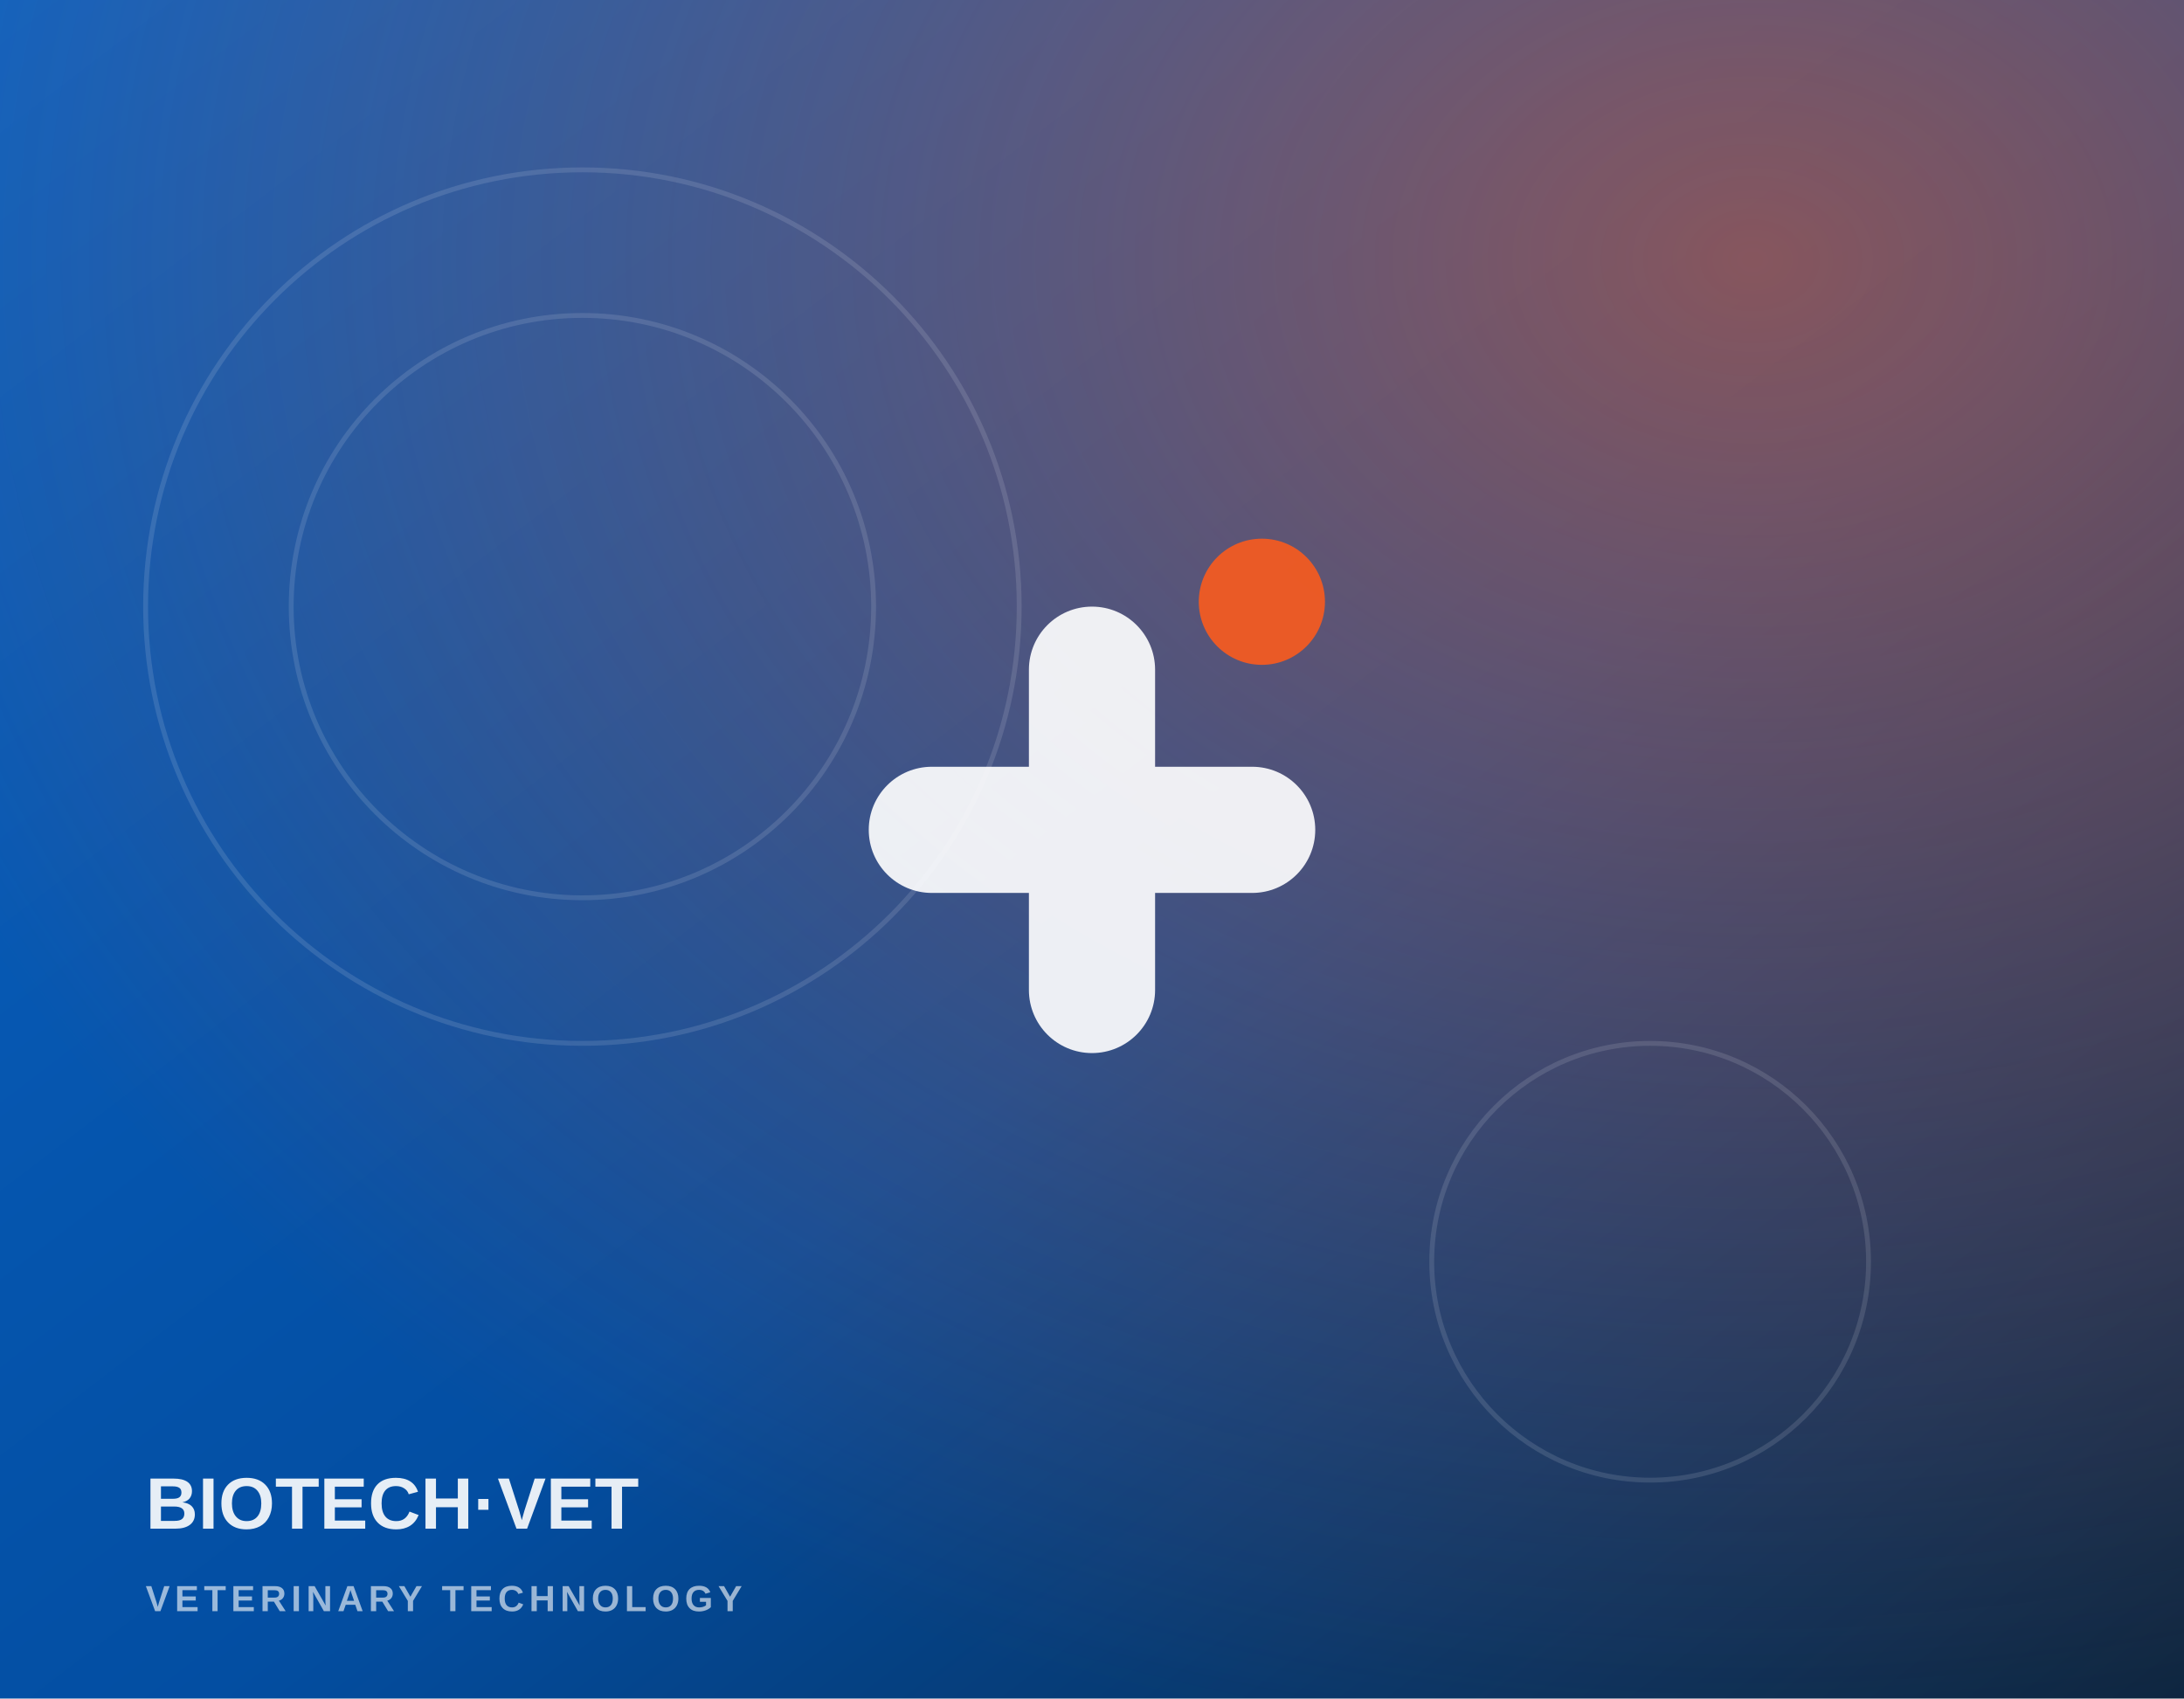
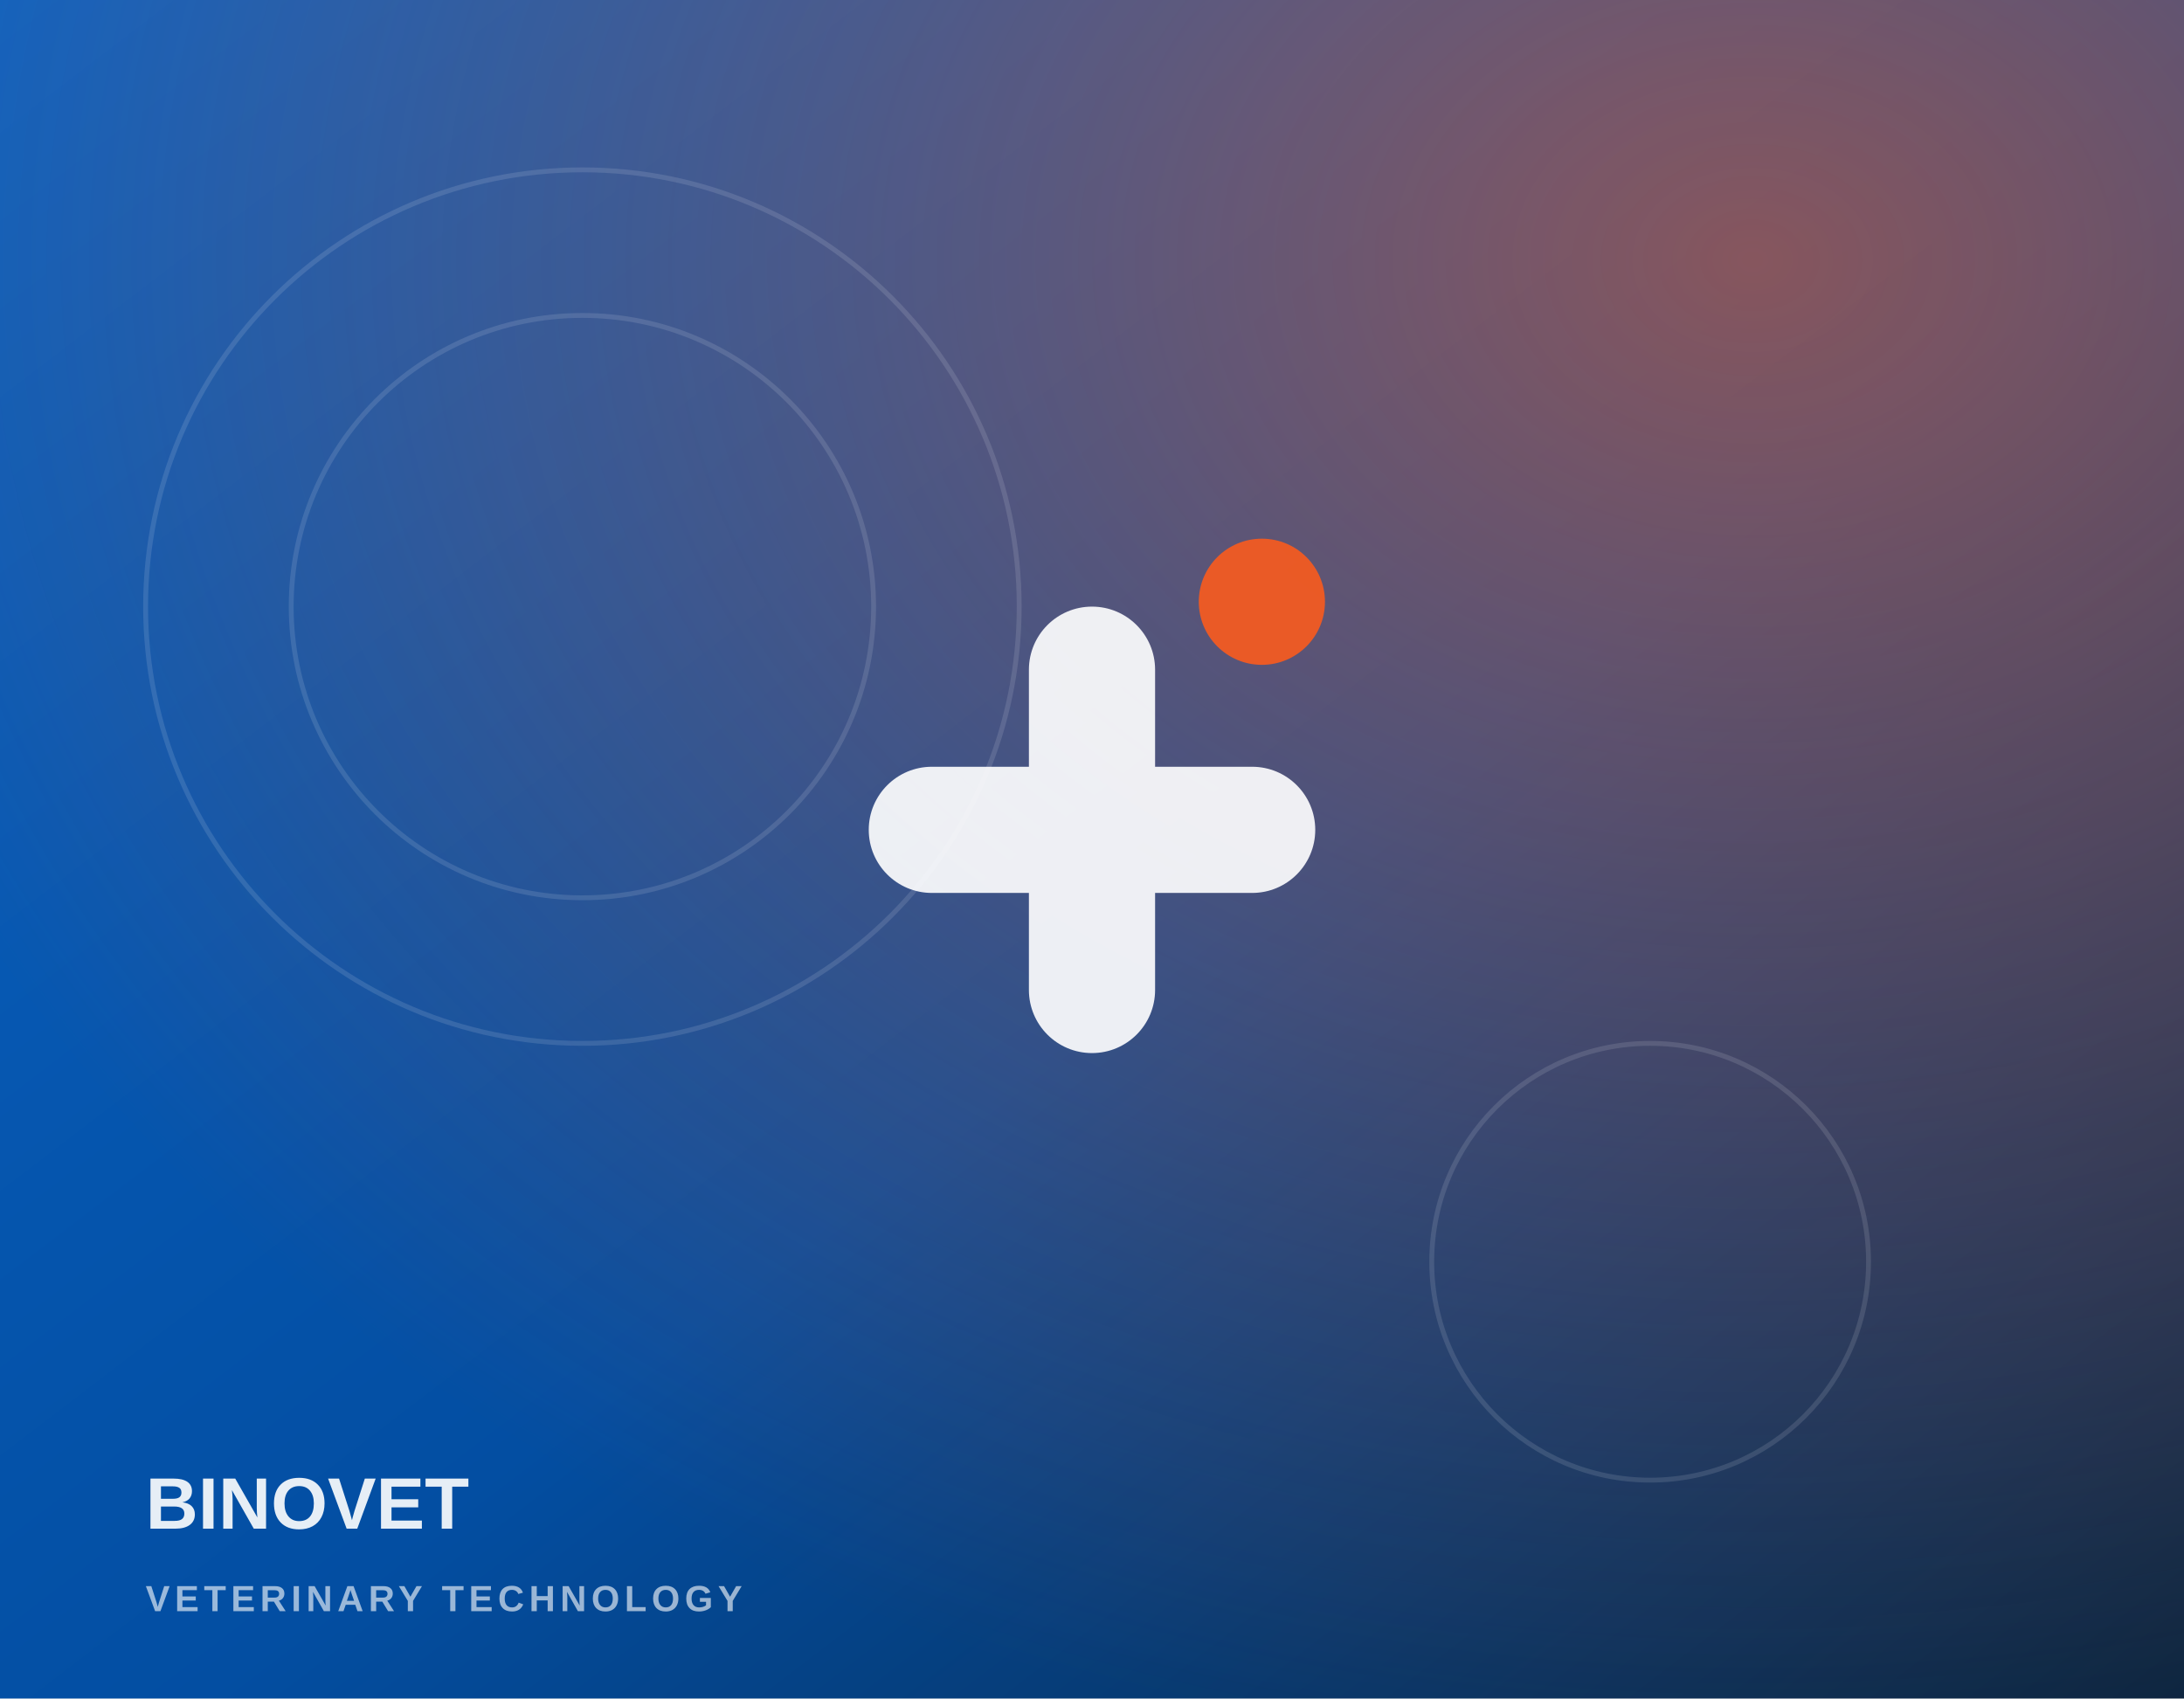
<svg xmlns="http://www.w3.org/2000/svg" width="900" height="700" viewBox="0 0 900 700" fill="none">
  <defs>
    <linearGradient id="ab" x1="0" y1="0" x2="1" y2="1">
      <stop offset="0" stop-color="#0a63c4" />
      <stop offset="0.55" stop-color="#034ea2" />
      <stop offset="1" stop-color="#0a2540" />
    </linearGradient>
    <radialGradient id="glow" cx="0.8" cy="0.15" r="0.9">
      <stop offset="0" stop-color="#f15a22" stop-opacity="0.55" />
      <stop offset="1" stop-color="#f15a22" stop-opacity="0" />
    </radialGradient>
  </defs>
  <rect width="900" height="700" fill="url(#ab)" />
  <rect width="900" height="700" fill="url(#glow)" />
  <g stroke="#ffffff" stroke-opacity="0.12" fill="none" stroke-width="2">
    <circle cx="240" cy="250" r="120" />
    <circle cx="240" cy="250" r="180" />
    <circle cx="680" cy="520" r="90" />
  </g>
  <g opacity="0.95">
    <path d="M450 250h0a26 26 0 0 1 26 26v40h40a26 26 0 0 1 0 52h-40v40a26 26 0 0 1-52 0v-40h-40a26 26 0 0 1 0-52h40v-40a26 26 0 0 1 26-26z" fill="#ffffff" fill-opacity="0.95" />
    <circle cx="520" cy="248" r="26" fill="#f15a22" />
  </g>
-   <text x="60" y="630" font-family="Montserrat, Arial, sans-serif" font-size="30" font-weight="800" fill="#ffffff" fill-opacity="0.9">BIOTECH·VET</text>
+   <text x="60" y="630" font-family="Montserrat, Arial, sans-serif" font-size="30" font-weight="800" fill="#ffffff" fill-opacity="0.9">BINOVET</text>
  <text x="60" y="664" font-family="Montserrat, Arial, sans-serif" font-size="15" font-weight="600" letter-spacing="2" fill="#ffffff" fill-opacity="0.6">VETERINARY TECHNOLOGY</text>
</svg>
